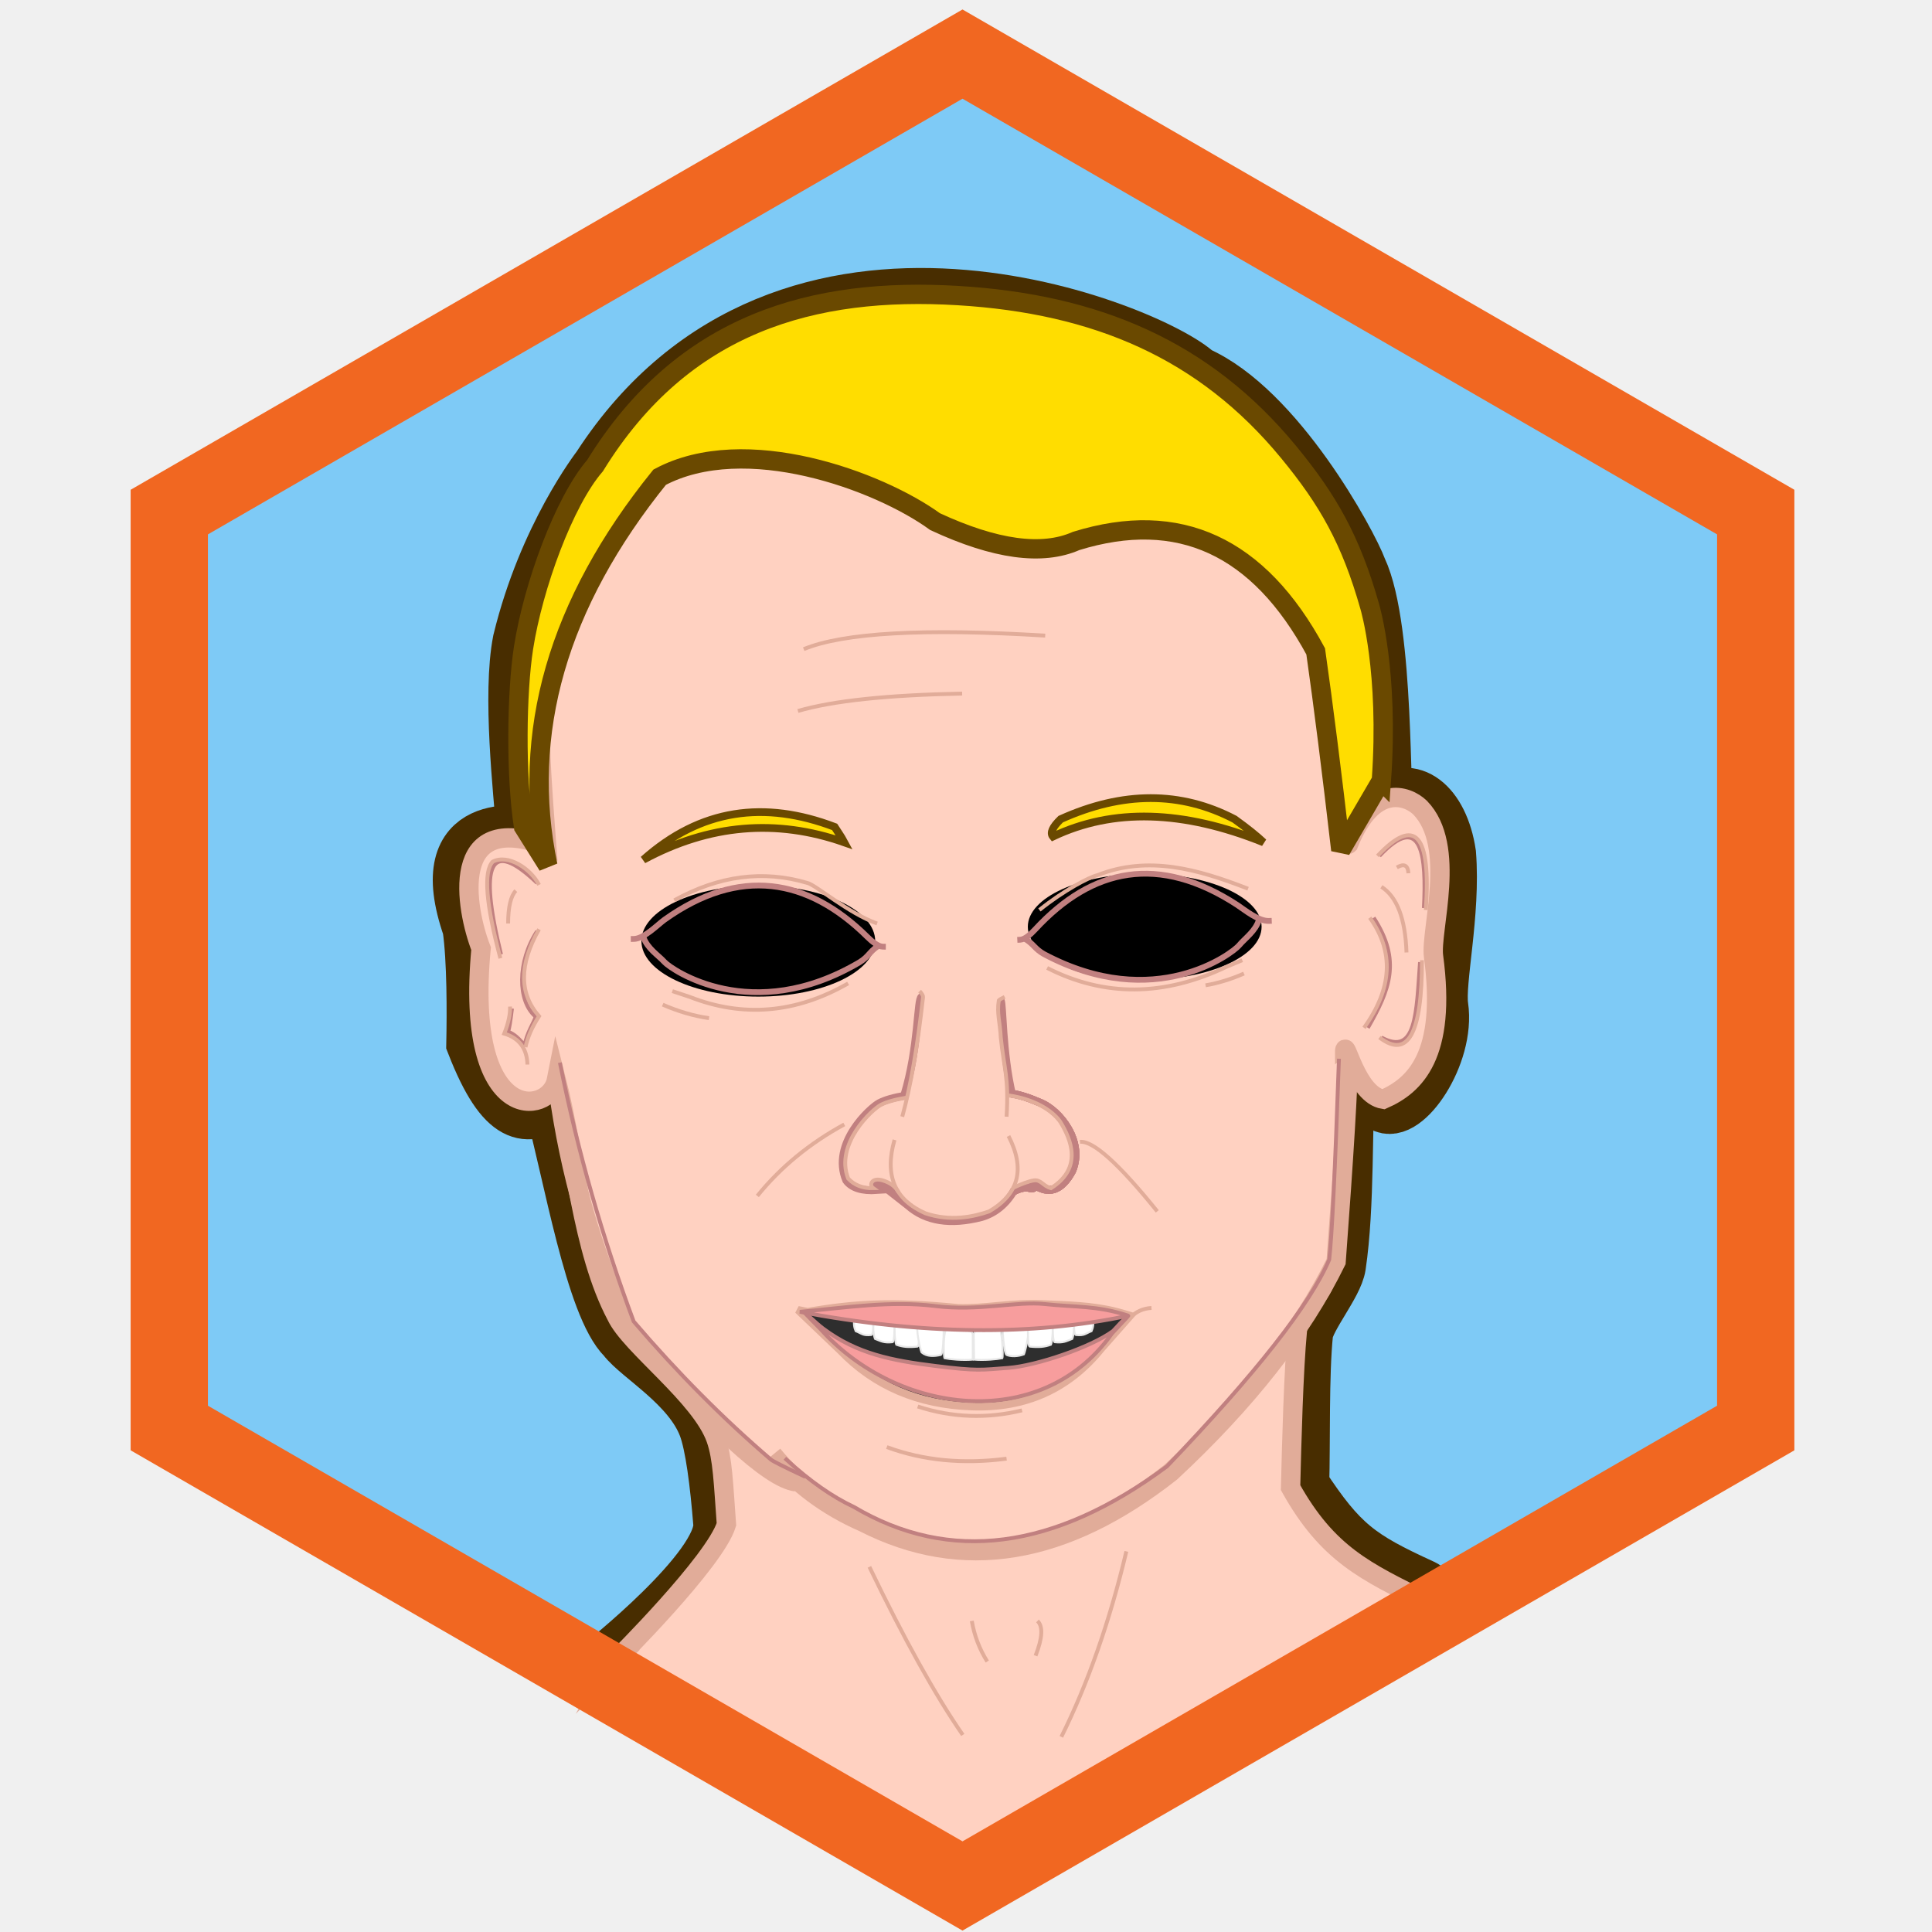
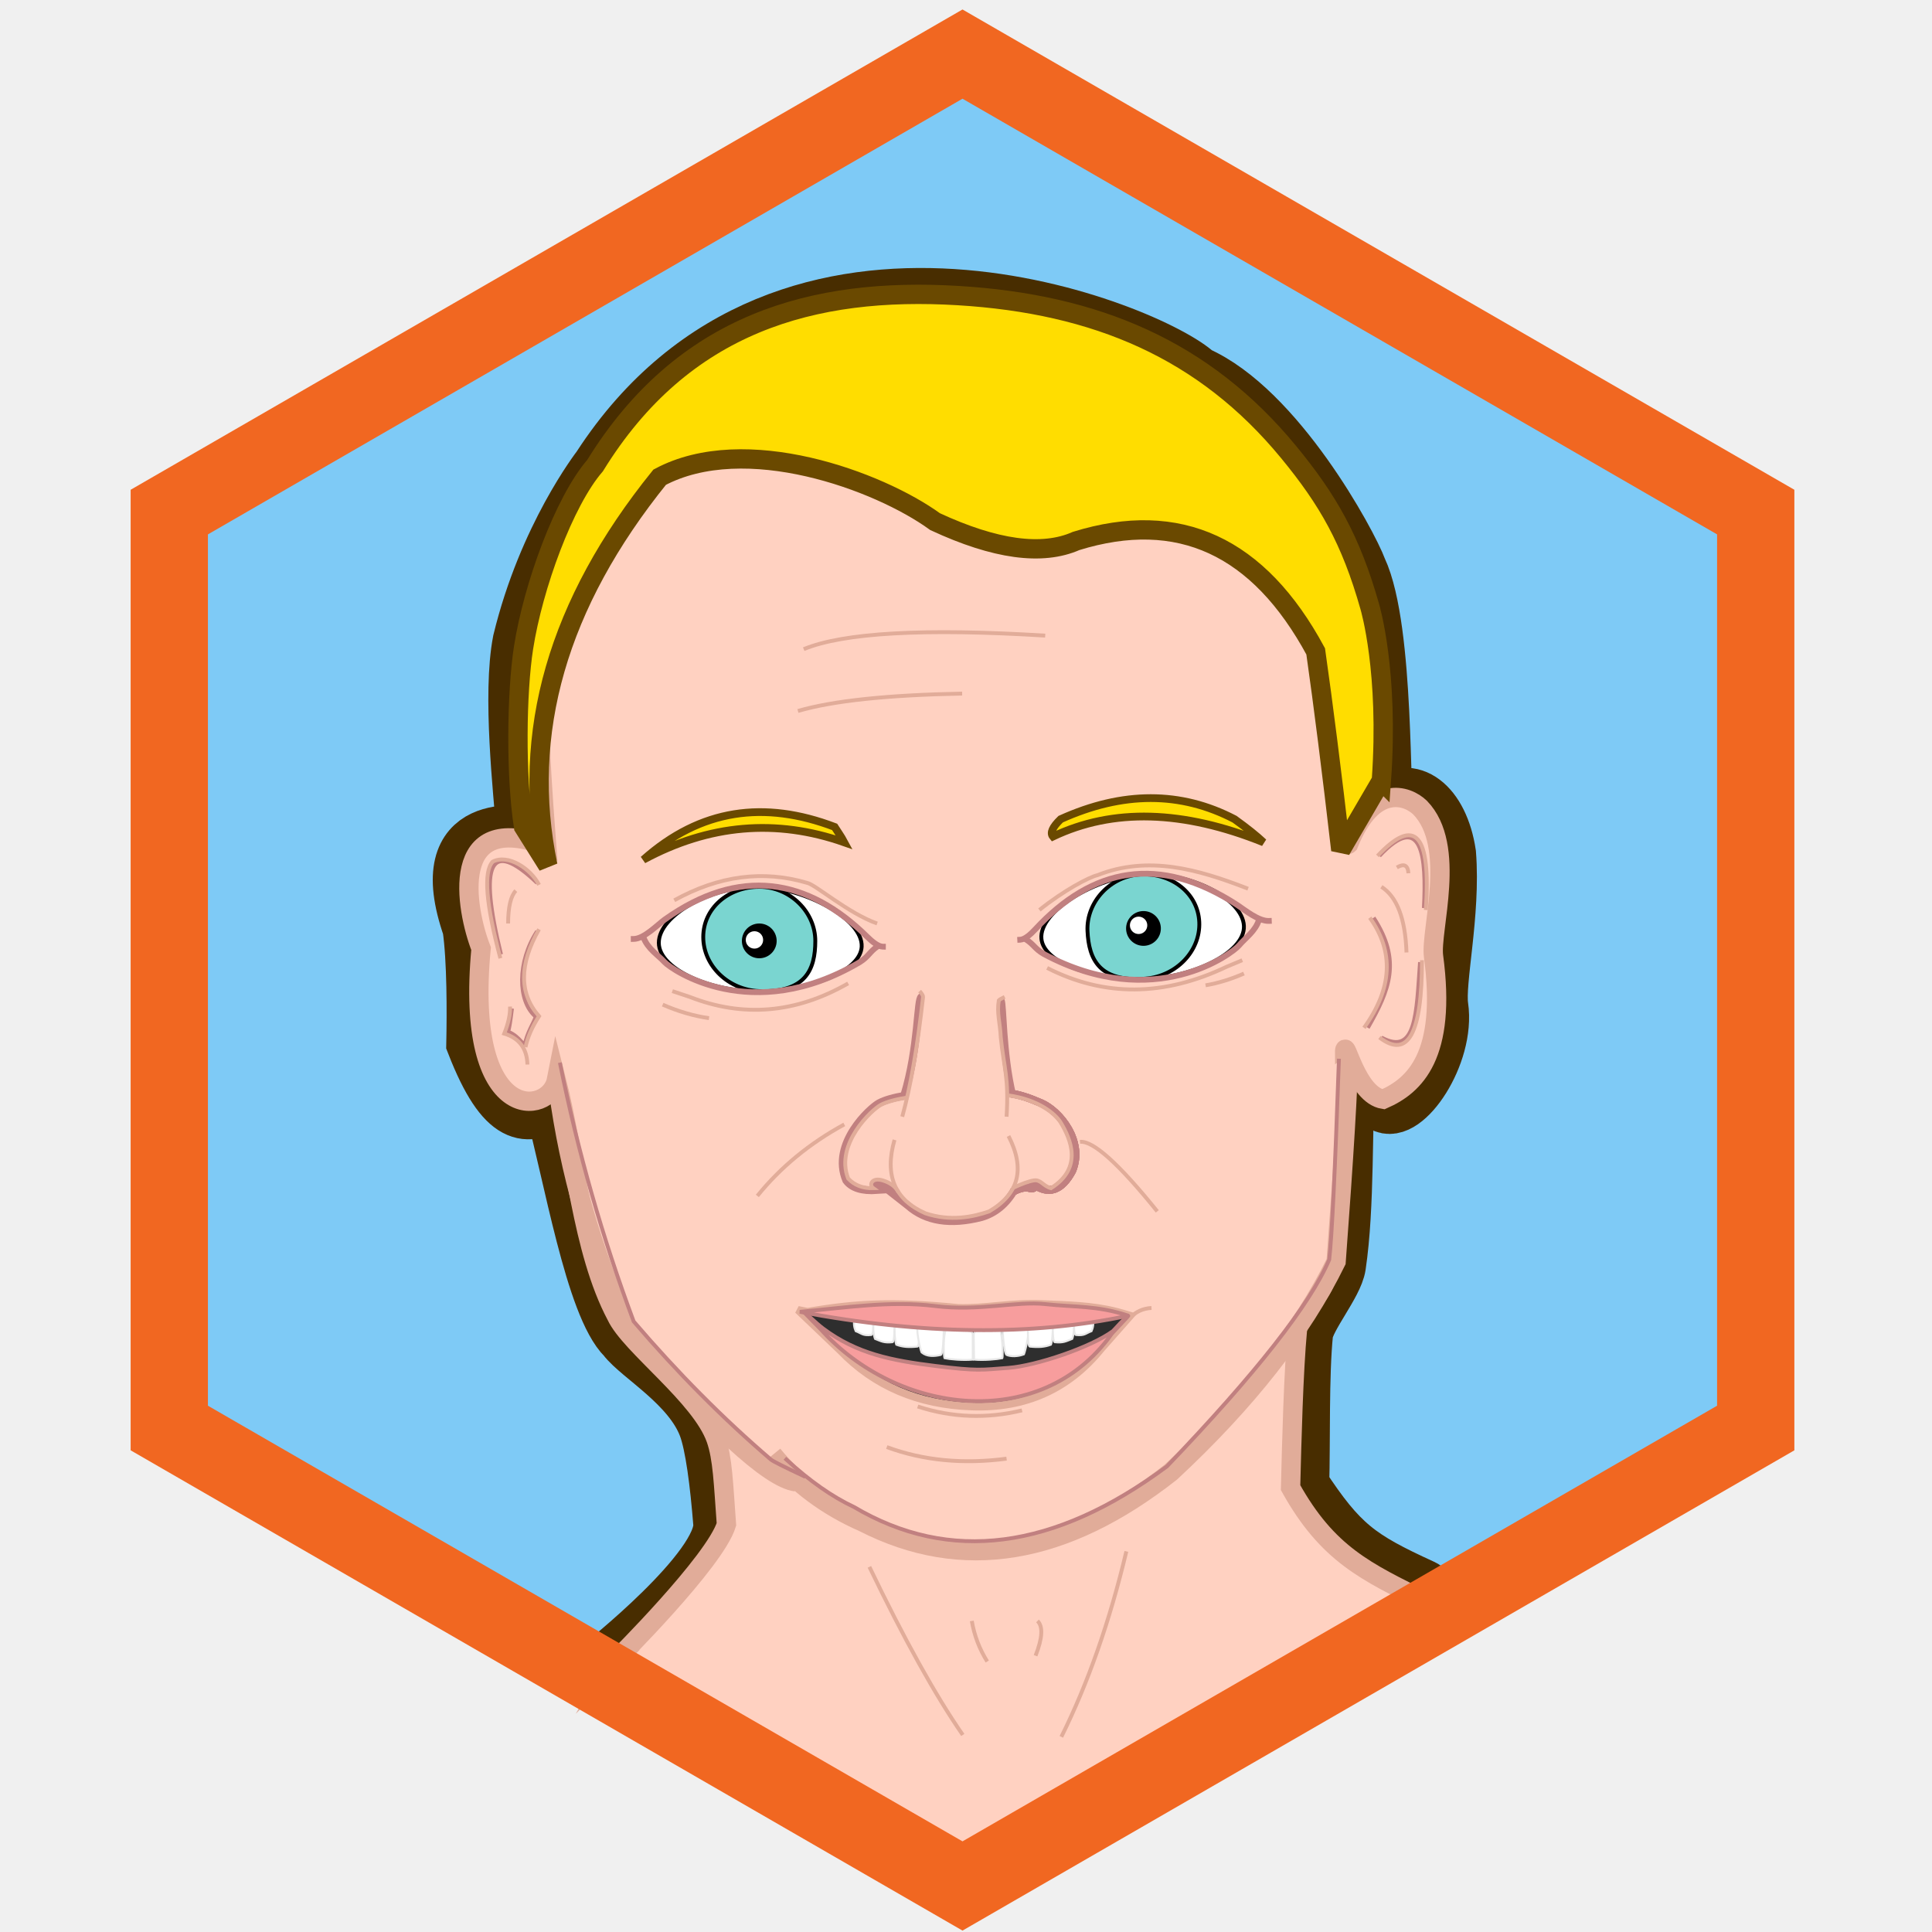
<svg xmlns="http://www.w3.org/2000/svg" style="isolation:auto" viewBox="0 0 1000 1000" preserveAspectRatio="xMinYMin">
  <style>
	.blink {
- 		animation: blinking 10s infinite;
+ 		fill: #FFD1C1;
+ 		opacity: 0;
+ 		animation: blinking 8s infinite;
+ 		-webkit-animation-name: blinking;
+ 		-webkit-animation-duration: 8s;
+ 		-webkit-animation-iteration-count: infinite;
	}
	@-webkit-keyframes blinking {
- 		0% { fill: none;} 
- 		40% { fill: none;} 		
- 		50% { fill: #FFD1C1;}
- 		51% { fill: none;} 
- 		100% { fill: none;} 
+ 		0% { opacity: 0;} 
+ 		48% { opacity: 0;} 		
+ 		50% { opacity: 1;}
+ 		52% { opacity: 0;} 
+ 		100% { opacity: 0;} 
	}
	@-moz-keyframes blinking {
- 		0% { fill: none;} 
- 		40% { fill: none;} 		
- 		50% { fill: #FFD1C1;}
- 		51% { fill: none;} 
- 		100% { fill: none;} 
+ 		0% { opacity: 0;} 
+ 		48% { opacity: 0;} 		
+ 		50% { opacity: 1;}
+ 		52% { opacity: 0;} 
+ 		100% { opacity: 0;} 
	}
	@-o-keyframes blinking {
- 		0% { fill: none;} 
- 		40% { fill: none;} 		
- 		50% { fill: #FFD1C1;}
- 		51% { fill: none;} 
- 		100% { fill: none;} 
+ 		0% { opacity: 0;} 
+ 		48% { opacity: 0;} 		
+ 		50% { opacity: 1;}
+ 		52% { opacity: 0;} 
+ 		100% { opacity: 0;} 
	}
	@keyframes blinking { 
- 		0% { fill: none;} 
- 		40% { fill: none;} 		
- 		50% { fill: #FFD1C1;}
- 		51% { fill: none;} 
- 		100% { fill: none;} 
+ 		0% { opacity: 0;} 
+ 		48% { opacity: 0;} 		
+ 		50% { opacity: 1;}
+ 		52% { opacity: 0;} 
+ 		100% { opacity: 0;} 
	}

	</style>
  <g clip-path="url(#a)">
    <path d="m908.76 739.14l-410.57 237.04-410.57-237.04v-474.09l410.57-237.05 410.57 237.05v474.09z" fill="#7ecaf6" stroke="#f16721" stroke-linecap="square" stroke-miterlimit="3" stroke-width="20" />
    <g style="isolation:isolate">
      <path class="cls-2" d="m311 863c0.01-0.016 64.43-50.624 62.83-74.476-1.663-20.773-4.15-40.794-7.83-50.524-8.202-21.685-34.786-36.464-42-46-16.458-16.143-27.733-84.526-38-122-12.343 7.981-24.317 10.22-40-30 0.306-15.425 0.446-43.042-2-60-20.404-58.742 28.241-45.952 28-49-1.687-21.315-7.329-71.704-2-99 13.175-54.152 40.343-88.99 41-90 96.887-148.9 286.15-69.13 308-48 41.464 18.133 78.998 87.46 84 101 14.472 30.863 11.305 124.48 14 122 12.361-11.64 28.177-0.524 32 25 2.419 30.954-5.931 65.892-4 79 3.655 24.807-18.642 56.817-29 50-13.22-5.016-18.597-26.424-19-20-1.99 31.707-0.39 72.91-5 104-1.38 9.308-15.705 26.238-17 35-2.217 21.743-1.358 55.833-2 79 20.265 30.833 29.837 37.836 63 53s-237 150-237 150c-43.827-21.075-206.62-108.64-188-109z" fill="none" stroke="#482d00" stroke-miterlimit="10" stroke-width="30" />
    </g>
    <g stroke-miterlimit="10" style="isolation:isolate">
      <path class="cls-2" d="m319 859c9e-3 -0.017 51.075-50.756 57-70-1.575-21.197-1.925-34.226-5.411-44.155-7.769-22.127-44.482-48.498-51.589-63.845-17.932-33.814-21.276-83.761-31-122-3.618 18.317-47.698 24.238-39-68-8.04-20.528-17.251-72.568 34-53-1.598-21.75-6.609-78.215-1.561-106.07 12.479-55.258 38.211-90.807 38.834-91.838 98.476-125.34 271.03-70.541 291.73-48.98 39.274 18.504 74.825 89.246 79.563 103.06 13.708 31.493 3.881 145.36 6.433 142.82 12.709-31.891 30.472-25.312 37-19 19.393 19.801 5.171 63.624 7 77 6.868 51.231-9.633 66.83-26 74-13.844-2.209-19.618-31.555-20-25 0.484 30.738-4.069 80.962-8.435 112.69-0.745 12.244-14.763 22.372-15.99 31.313-2.101 22.187-2.967 58.36-3.575 82 19.161 34.395 38.945 43.527 70.356 59s-240.01 156-240.01 156c-41.512-21.505-215.11-126.1-179.34-126z" fill="#ffd1c1" stroke="#E1AC99" stroke-width="10" />
      <path d="m400 753q18.419 22.459 47 35 76.352 39.048 159-26 59.036-54.895 85.567-109 6.201-83.051 6.433-107" fill="#ffd1c1" stroke="#E1AC99" stroke-width="10" />
      <path d="m412 767q-20.545-2.693-88-81-26.364-58.034-35-122" fill="none" stroke="#E1AC99" stroke-width="10" />
      <path d="m278 482c-10.349 15.884-10.062 36.063-1 44 0.923 0.809-3.312 6.438-5 13-0.984 3.828-2.222-2.306-9-5q0.813-2.062 2-12" fill="none" stroke="#c18080" stroke-width="2" />
      <path d="m278 457c-24.437-23.312-30.312-10.312-18.665 37" fill="none" stroke="#c18080" stroke-width="2" />
      <path d="m279 458c-4.272-8.377-15.988-16.141-24-12q-7.268 7.893 4 50" fill="none" stroke="#E1AC99" stroke-width="2" />
      <path d="m267 461q-3.952 4.15-4 17" fill="none" stroke="#E1AC99" stroke-width="2" />
      <path d="m279 481q-15.501 27.303 0 45-5.379 8.299-7 16" fill="none" stroke="#E1AC99" stroke-width="2" />
      <path d="m264 521q0.218 5.887-3 14 11.625 3.502 12 16" fill="none" stroke="#E1AC99" stroke-width="2" />
      <path d="m711 475c14.449 22.176 8.312 37.358-3 57" fill="none" stroke="#c18080" stroke-width="2" />
      <path d="m714 443c22.191-23.594 24.393 0.708 23 27" fill="none" stroke="#c18080" stroke-width="2" />
      <path d="m715 537c18.185 9.806 18.099-12.597 20-39" fill="none" stroke="#c18080" stroke-width="2" />
      <path d="m459 749q28.258 10.443 62 6" fill="none" stroke="#E1AC99" stroke-width="2" />
      <path d="m392 619q18.064-22.333 45-37" fill="none" stroke="#E1AC99" stroke-width="2" />
      <path d="m599 627q-29.747-36.904-40-36" fill="none" stroke="#E1AC99" stroke-width="2" />
      <path d="m541 329q-94.036-5.767-125 7" fill="none" stroke="#E1AC99" stroke-width="2" />
      <path d="m498 359q-57.864 1.089-85 9" fill="none" stroke="#E1AC99" stroke-width="2" />
      <path d="m450 811q27.04 56.233 48.342 87" fill="none" stroke="#E1AC99" stroke-width="2" />
      <path d="m583 803q-12.954 54.378-33.658 96" fill="none" stroke="#E1AC99" stroke-width="2" />
      <path d="m537 839q4.405 4.212-1 18" fill="none" stroke="#E1AC99" stroke-width="2" />
      <path d="m503 839q1.931 11.296 8 21" fill="none" stroke="#E1AC99" stroke-width="2" />
      <path d="m709 475q18.996 26.426-3 57" fill="none" stroke="#E1AC99" stroke-width="2" />
      <path d="m736 497q0.109 56.914-22 40" fill="none" stroke="#E1AC99" stroke-width="2" />
      <path d="m713 443q29.169-31.01 25 28" fill="none" stroke="#E1AC99" stroke-width="2" />
      <path d="m715 459q12.116 7.727 13 34" fill="none" stroke="#E1AC99" stroke-width="2" />
      <path d="m723 449q5.613-3.281 6 3" fill="none" stroke="#E1AC99" stroke-width="2" />
    </g>
    <path d="m407 755.46q18.213 16.696 35 24.538 74.321 43.97 162-21 69.162-72.212 84-107 2.058-17.663 5-103" fill="none" stroke="#c18080" stroke-linecap="square" stroke-miterlimit="3" stroke-width="2" />
    <path d="m416 764q-15.495-7.262-16.986-8.538c-24.539-21.002-48.21-44.823-71.014-71.462q-24.277-65.018-38-133" fill="none" stroke="#c18080" stroke-linecap="square" stroke-miterlimit="3" stroke-width="2" />
    <g fill="none" stroke-miterlimit="10" style="isolation:isolate">
      <path d="m469 567q-9.453 1.573-14 4c-4.547 2.427-25.051 20.953-17 40q4.316 5.824 16 5c-2.328-1.907-2.788-4.873 3-3q5.788 1.873 6 4" stroke="#c18080" stroke-width="4" />
      <path d="m523.15 566q6.39 0.847 15.854 5c9.464 4.153 22.307 19.729 16 35q-8.226 15.356-20 7c2.328-1.907 1.471 3.077-2 2q-3.471-1.077-9 2" stroke="#c18080" stroke-width="4" />
      <path d="m523.15 566q6.39 0.847 15.854 5c9.464 4.153 22.307 19.729 16 35q-8.226 15.356-20 7c2.328-1.907 1.471 3.077-2 2q-3.471-1.077-9 2" stroke="#c18080" stroke-width="4" />
      <path d="m523.15 566q6.39 0.847 15.854 5c9.464 4.153 22.307 19.729 16 35q-8.226 15.356-20 7c2.328-1.907 1.471 3.077-2 2q-3.471-1.077-9 2" stroke="#c18080" stroke-width="4" />
      <path d="m523.15 566q6.39 0.847 15.854 5c9.464 4.153 22.307 19.729 16 35q-8.226 15.356-20 7c2.328-1.907 1.471 3.077-2 2q-3.471-1.077-9 2" stroke="#c18080" stroke-width="4" />
      <path d="m456 613l14 11q13.827 12.186 38 6 10.676-3.116 17-14" stroke="#c18080" stroke-width="4" />
      <path d="m468 567c7.604-24.853 6.715-50.252 9-51" stroke="#c18080" stroke-width="4" />
      <path d="m524 567c-5.3-21.939-4.88-48.028-6-49" stroke="#c18080" stroke-width="4" />
      <path d="m470 568q-9.453 1.51-14 3.84c-4.547 2.33-24.005 20.255-17 38.16q4.876 5.211 13 5c-2.387-1.694-0.788-5.798 5-4q5.788 1.798 8 6" stroke="#E1AC99" stroke-width="2" />
      <path d="m476 513q1.884 2.069 1.766 3.125c-2.879 25.827-6.468 46.452-10.766 61.875" stroke="#E1AC99" stroke-width="2" />
      <path d="m463 590q-7.908 27.507 16 38c12.918 4.363 24.84 1.851 33-1q23.126-13.515 10-39" stroke="#E1AC99" stroke-width="2" />
      <path d="m524 615q7.183-3.371 11-4c3.817-0.629 4.707 2.829 9 4 16.716-10.593 10.165-25.446 5-34-2.75-4.555-11.783-11.928-27-14" stroke="#E1AC99" stroke-width="2" />
      <path d="m521 578c1.291-20.46-1.439-25.389-3-41-0.377-7.917-2.135-12.491-1.023-19.214q0.316-0.443 3.023-1.786" stroke="#E1AC99" stroke-width="2" />
    </g>
    <g fill="#fd0" stroke="#6a4900" stroke-linecap="square" stroke-miterlimit="3" style="isolation:isolate">
      <path d="m715 404c3.992-56.218-5.785-89.238-6-90-9.824-34.735-21.691-55.309-42-80-43.627-53.041-99.694-76.681-171-81-74.769-4.529-142.37 13.932-188 88-16.091 18.611-32.042 62.479-37 94.186-3.625 23.178-4.114 66.333 0 92.814l12.561 20q-21.356-102.87 57.878-201c44.234-23.599 113.37 1.809 142.56 23q46.615 21.649 73 10 79.784-24.723 124 57.148 5.97 41.96 13 102.85l21-36z" stroke-width="10" />
      <path d="m437 436c-1.8-3.354-3.049-4.878-5-8-36.315-13.785-69.305-9.442-99 17q51.076-27.558 104-9z" stroke-width="4" />
      <path d="m545 433q-2.353-2.843 4-9 48.227-21.799 90 0 9.757 7.025 15 12-62.435-25.162-109-3z" stroke-width="4" />
    </g>
    <g style="isolation:isolate">
      <path d="m341 488c0-14.363 27.349-29.511 52-29 23.426 0.486 53.732 16.643 53 31-0.597 11.702-22.321 21.472-49.5 23.047-25.838 1.498-55.5-10.684-55.5-25.047z" fill="#fff" stroke="#000" stroke-miterlimit="3" stroke-width="2" />
      <path d="m364 485c0-14.902 12.994-26 29-26s29 13.098 29 28-5.042 26.896-29 26c-15.993-0.598-29-13.098-29-28z" fill="#7ad5d0" stroke="#000" stroke-linecap="square" stroke-miterlimit="3" stroke-width="2" />
      <circle cx="393" cy="487" r="9" />
      <circle cx="390.5" cy="486.5" r="4.5" fill="#fff" />
      <ellipse class="blink" cx="392.5" cy="487.09" rx="60.5" ry="28.75" />
      <path d="m328 486c5.345-0.053 12.27-7.288 16-10 38.677-27.519 74.03-21.639 105 9 2.357 2.332 5.556 4.976 8 5" fill="none" stroke="#c18080" stroke-linecap="square" stroke-miterlimit="3" stroke-width="3" />
      <path d="m333 485c2.121 6.05 7.64 9.3 11 13s45.036 33.093 101 0c4.625-2.894 5.035-5.269 9-8" fill="none" stroke="#c18080" stroke-linecap="square" stroke-miterlimit="3" stroke-width="3" />
      <path d="m454 478c-14.962-5.272-32.165-20.325-36.248-21.029-22.796-6.756-45.713-3.746-68.752 9.029" fill="none" stroke="#E1AC99" stroke-miterlimit="10" stroke-width="2" />
      <path d="m348 513l9 3q41.48 16.222 82-7" fill="none" stroke="#E1AC99" stroke-miterlimit="10" stroke-width="2" />
      <path d="m343 520q12.113 5.293 24 7" fill="none" stroke="#E1AC99" stroke-miterlimit="10" stroke-width="2" />
    </g>
    <g style="isolation:isolate">
      <path d="m643.85 479.25c-0.638-14.348-28.633-28.267-53.236-26.662-23.382 1.526-52.941 19.013-51.572 33.323 1.117 11.664 23.253 20.46 50.475 20.826 25.879 0.349 54.971-13.138 54.333-27.487z" fill="#fff" stroke="#000" stroke-miterlimit="3" stroke-width="2" />
      <path d="m620.74 477.27c-0.662-14.887-14.137-25.398-30.126-24.687-15.99 0.711-28.39 14.373-27.728 29.26 0.661 14.887 6.231 26.646 30.126 24.687 15.95-1.307 28.389-14.373 27.728-29.26z" fill="#7ad5d0" stroke="#000" stroke-linecap="square" stroke-miterlimit="3" stroke-width="2" />
      <path d="m600.85 480.16c-0.221-4.962-4.428-8.812-9.391-8.591-4.962 0.22-8.812 4.428-8.591 9.39 0.22 4.963 4.428 8.812 9.391 8.592 4.962-0.221 8.812-4.429 8.591-9.391z" />
      <path d="m593.83 478.75c-0.11-2.481-2.214-4.406-4.696-4.295-2.481 0.11-4.406 2.214-4.295 4.695 0.11 2.481 2.214 4.406 4.695 4.296 2.481-0.111 4.406-2.215 4.296-4.696z" fill="#fff" />
      <ellipse class="blink" cx="592.5" cy="479.69" rx="60.5" ry="27.463" />
      <path d="m656.75 476.67c-5.342 0.184-12.537-5.737-16.383-8.28-40.484-26.36-74.963-19.33-104.54 12.654-2.251 2.435-5.329 5.219-7.77 5.351" fill="none" stroke="#c18080" stroke-linecap="square" stroke-miterlimit="3" stroke-width="3" />
      <path d="m651.71 475.9c-1.85 6.138-7.22 9.63-10.412 13.476s-43.522 35.06-100.9 4.485c-4.75-2.686-5.265-5.04-9.347-7.592" fill="none" stroke="#c18080" stroke-linecap="square" stroke-miterlimit="3" stroke-width="3" />
      <path d="m538 471c12.535-10.118 25.952-17.115 30-18 26.388-10.41 52.092-3.101 78 7" fill="none" stroke="#E1AC99" stroke-miterlimit="10" stroke-width="2" />
      <path d="m643 497l-8.119 3.397q-48.594 23.187-92.881 0.603" fill="none" stroke="#E1AC99" stroke-miterlimit="10" stroke-width="2" />
      <path d="m643.86 503.9q-9.965 4.386-19.86 6.097" fill="none" stroke="#E1AC99" stroke-miterlimit="10" stroke-width="2" />
    </g>
    <g style="isolation:isolate">
      <path d="m585 682q4.41-4.629 11-5" fill="none" stroke="#E1AC99" stroke-miterlimit="10" stroke-width="2" />
      <path d="m529 730q-27.432 6.664-54-2" fill="none" stroke="#E1AC99" stroke-miterlimit="10" stroke-width="2" />
      <path d="m413 678l22 21q26.436 27.545 68 29t67-30l15-17q-4.522-1.366-7-2c-13.052-3.341-25.849-3.427-38-4-16.876-0.795-29.889 2.425-43.913 2-34.406-3.429-53.89-2.212-78.087 2q-1.951-0.39-5-1z" fill="#2e2e2e" stroke="#E1AC99" stroke-linecap="square" stroke-miterlimit="3" stroke-width="4" />
      <g fill="#fff" stroke="#e8e8e8" stroke-linecap="square" stroke-miterlimit="3" style="isolation:isolate">
        <path d="m491 687q5.624 0.228 11 2 1.488 0.358 1.488 2v12.745c-5.134 0.48-12.094-0.197-14.607-0.745-0.559-1.201-0.995-16.491 2.119-16z" />
        <path d="m517 686q-5.624 0.228-11 2.036-2 1.322-2 2.964c0 4.959 0.197 9.35 0.197 12.745 5.134 0.48 12.094-0.197 14.607-0.745 0.559-1.201-0.115-14.583-1.804-17z" />
        <path d="m532 685q-5.624 0.228-10 0.596-3 0.762-3 2.404c0.052 4.094 0.915 12.826 2 13.305 2.12 0.926 5.706 0.96 9-0.305 0.559-1.201 3.689-13.583 2-16z" />
        <path d="m544 683c-5.624 0.228-12 0.954-12 2.596 0.052 4.094-0.085 10.925 1 11.404 4.544 0.463 7.706 0.265 11-1 0.559-1.201 1.689-10.583 0-13z" />
        <path d="m555 683c-5.624 0.228-10.109-1.32-10.109 0.322 0.052 4.094-0.085 10.925 1 11.404 4.544 0.463 5.815-0.461 9.109-1.726 0.559-1.201 1.689-7.583 0-10z" />
        <path d="m565 682c-5.624 0.228-9.109-0.32-9.109 1.322 0.052 4.094-0.085 7.199 1 7.678 4.544 0.463 4.815-0.735 8.109-2 0.559-1.201 1.689-4.583 0-7z" />
        <path d="m463.89 683c5.624 0.228 12 0.954 12 2.596-0.052 4.094 0.085 10.925-1 11.404-4.544 0.463-7.706 0.265-11-1-0.559-1.201-1.689-10.583 0-13z" />
        <path d="m452.89 683c5.624 0.228 10.109-1.32 10.109 0.322-0.052 4.094 0.085 10.925-1 11.404-4.544 0.463-5.815-0.461-9.109-1.726-0.559-1.201-1.689-7.583 0-10z" />
        <path d="m442.89 682c5.624 0.228 9.109-0.32 9.109 1.322-0.052 4.094 0.085 7.199-1 7.678-4.544 0.463-4.815-0.735-8.109-2-0.559-1.201-1.689-4.583 0-7z" />
        <path d="m475.29 685q5.623 0.228 10 0.596 3.196 0.798 3.196 2.44c-0.052 4.094-0.4 12.79-1.485 13.269-3.509 0.811-7.153 1.015-10-1.305-0.559-1.201-3.401-12.583-1.711-15z" />
      </g>
      <path d="m414 679q95.207 17.915 170 2c-15.727-5.315-28.051-4.362-43-6s-34.144 3.841-57 1-46.261 0.841-70 3z" fill="#f79d9d" stroke="#c18080" stroke-linecap="square" stroke-miterlimit="3" stroke-width="2" />
      <path d="m426.11 687.7c-3.758-2.808-9.393-8.464-10.113-8.7 0.281 0.363 8.53 8.724 8.854 9.085 39.414 43.967 113.47 53.703 150.15 2.915-0.513 0.037 9.538-10.101 9-10-1.027 0.193-7.422 7.575-8 8-11.468 8.423-39.783 17.95-54 19s-15.629 1.78-38-1-40.415-6.247-57.887-19.3z" fill="#f79d9d" stroke="#c18080" stroke-linecap="square" stroke-miterlimit="3" stroke-width="2" />
    </g>
    <path d="m908.76 739.14l-410.57 237.04-410.57-237.04v-474.09l410.57-237.05 410.57 237.05v474.09z" fill="none" stroke="#f16721" stroke-linecap="square" stroke-miterlimit="3" stroke-width="40" />
  </g>
</svg>
